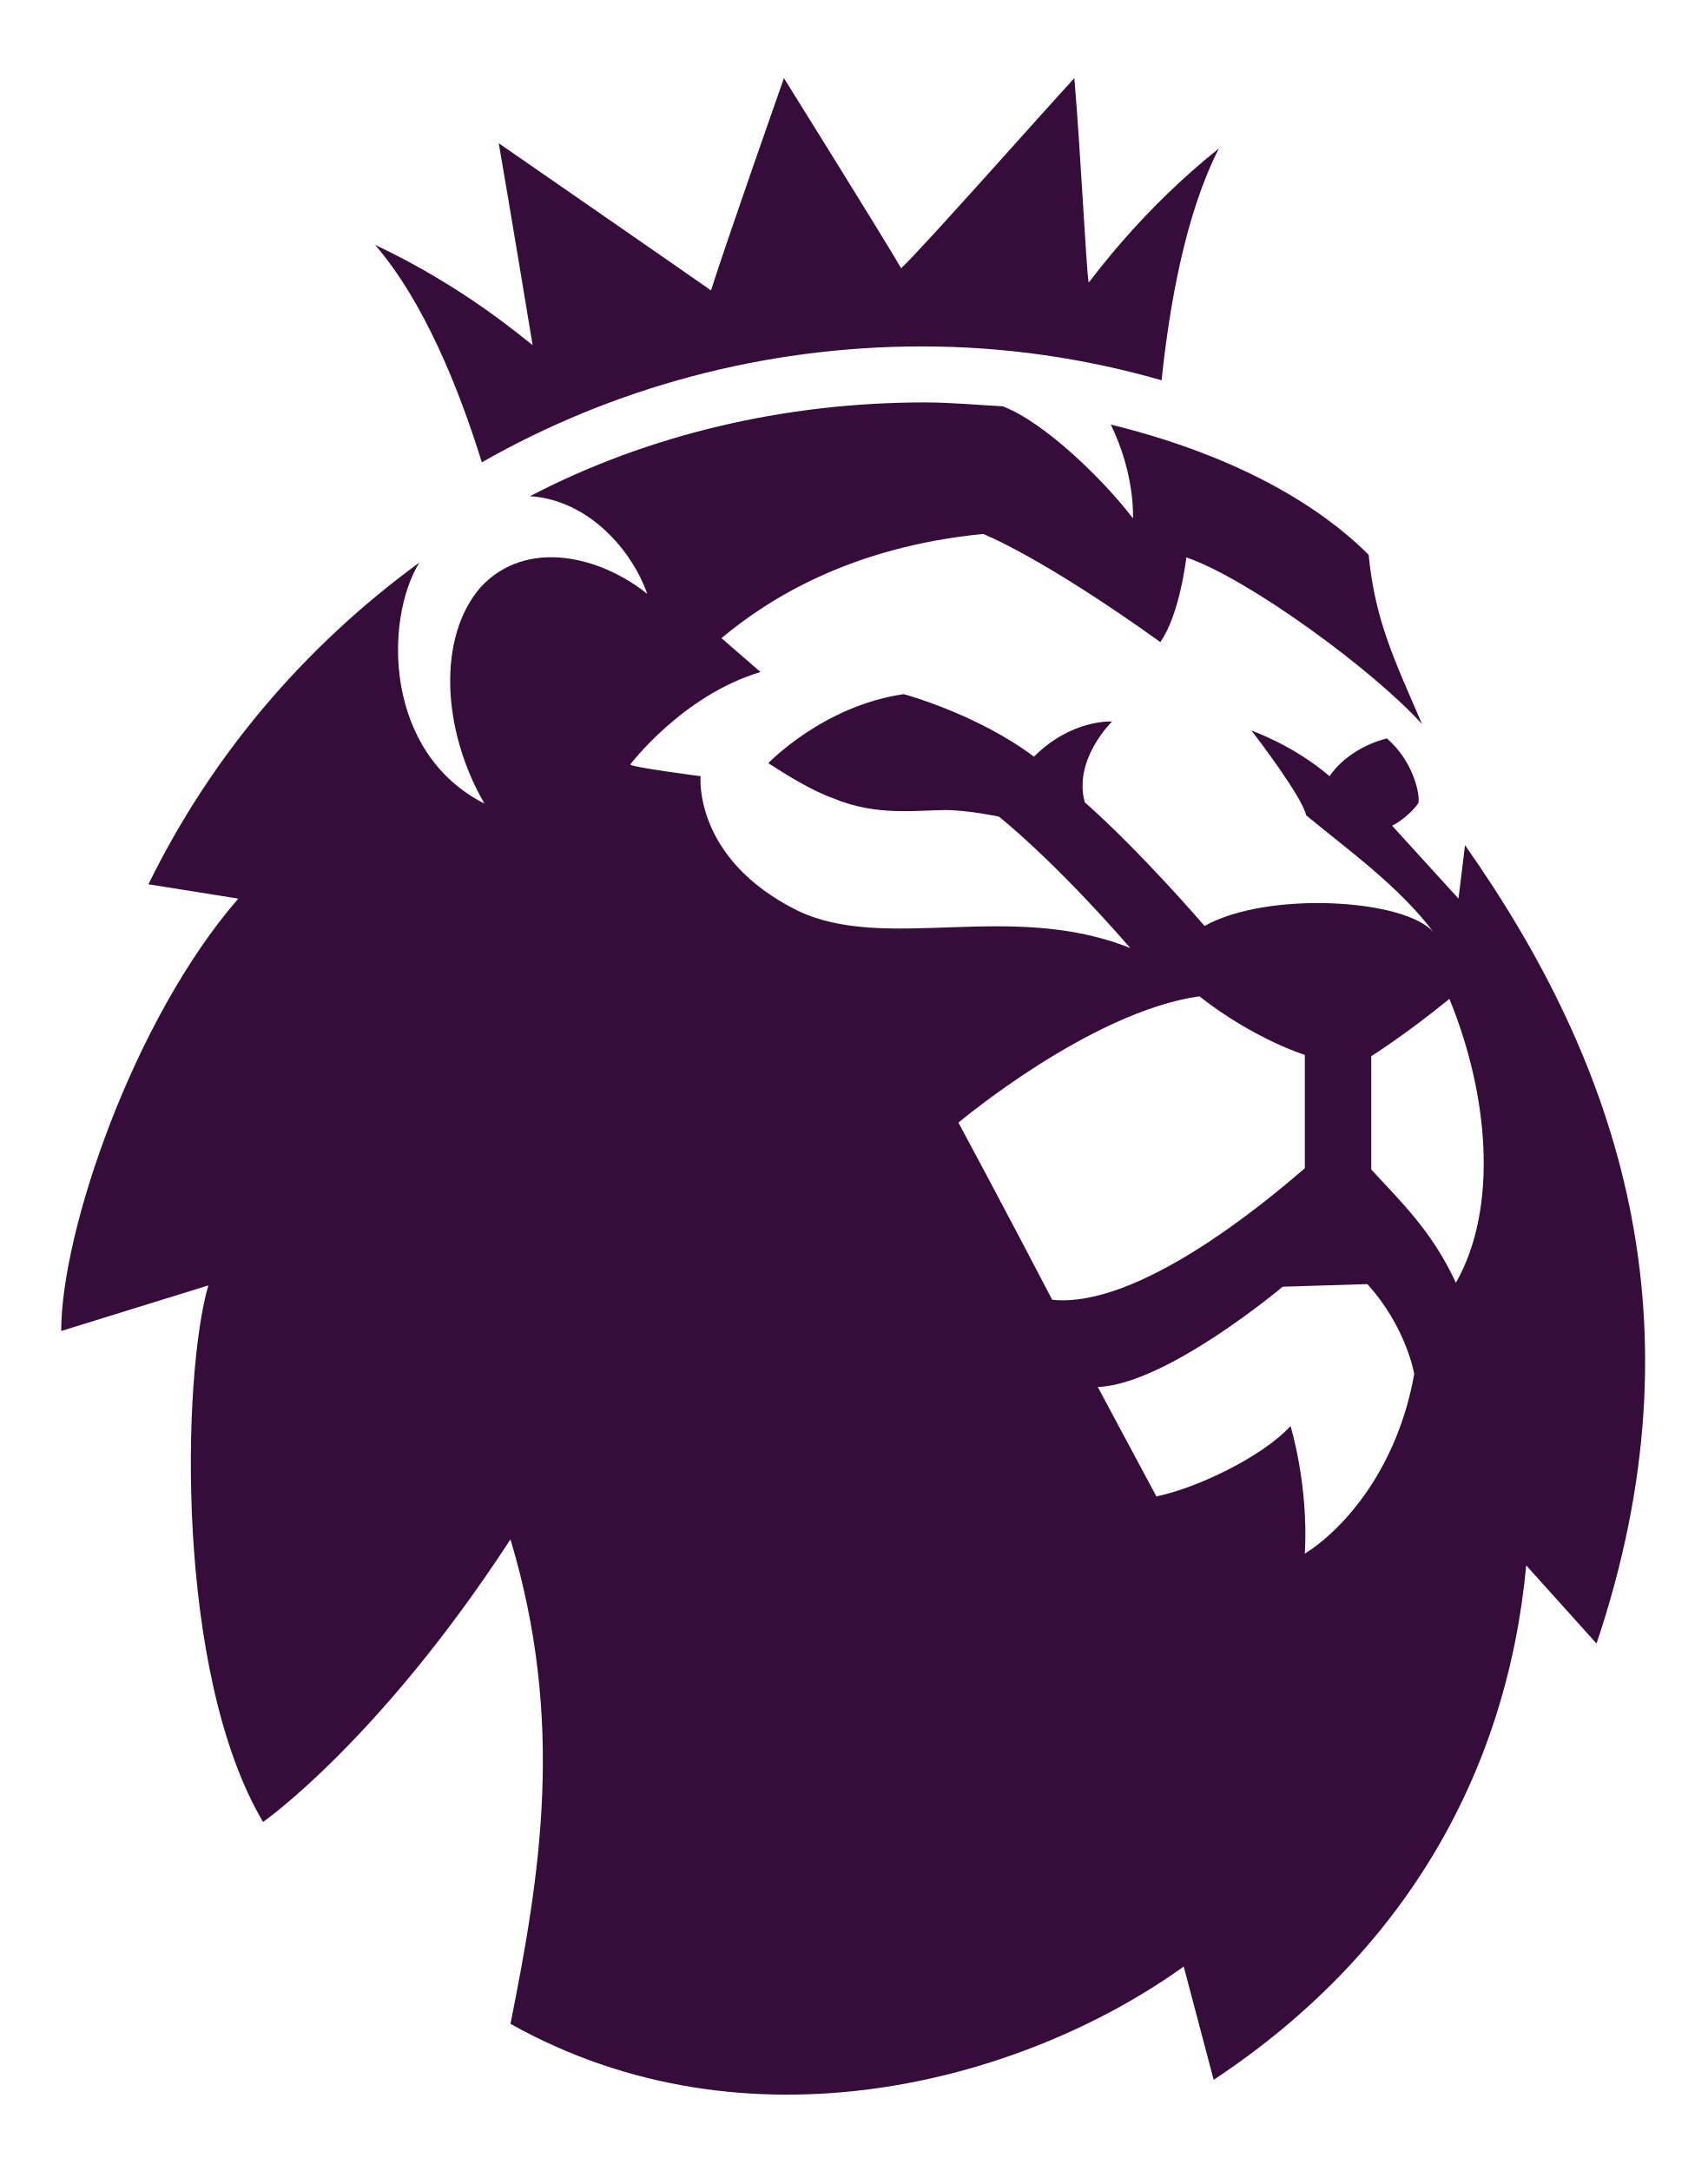
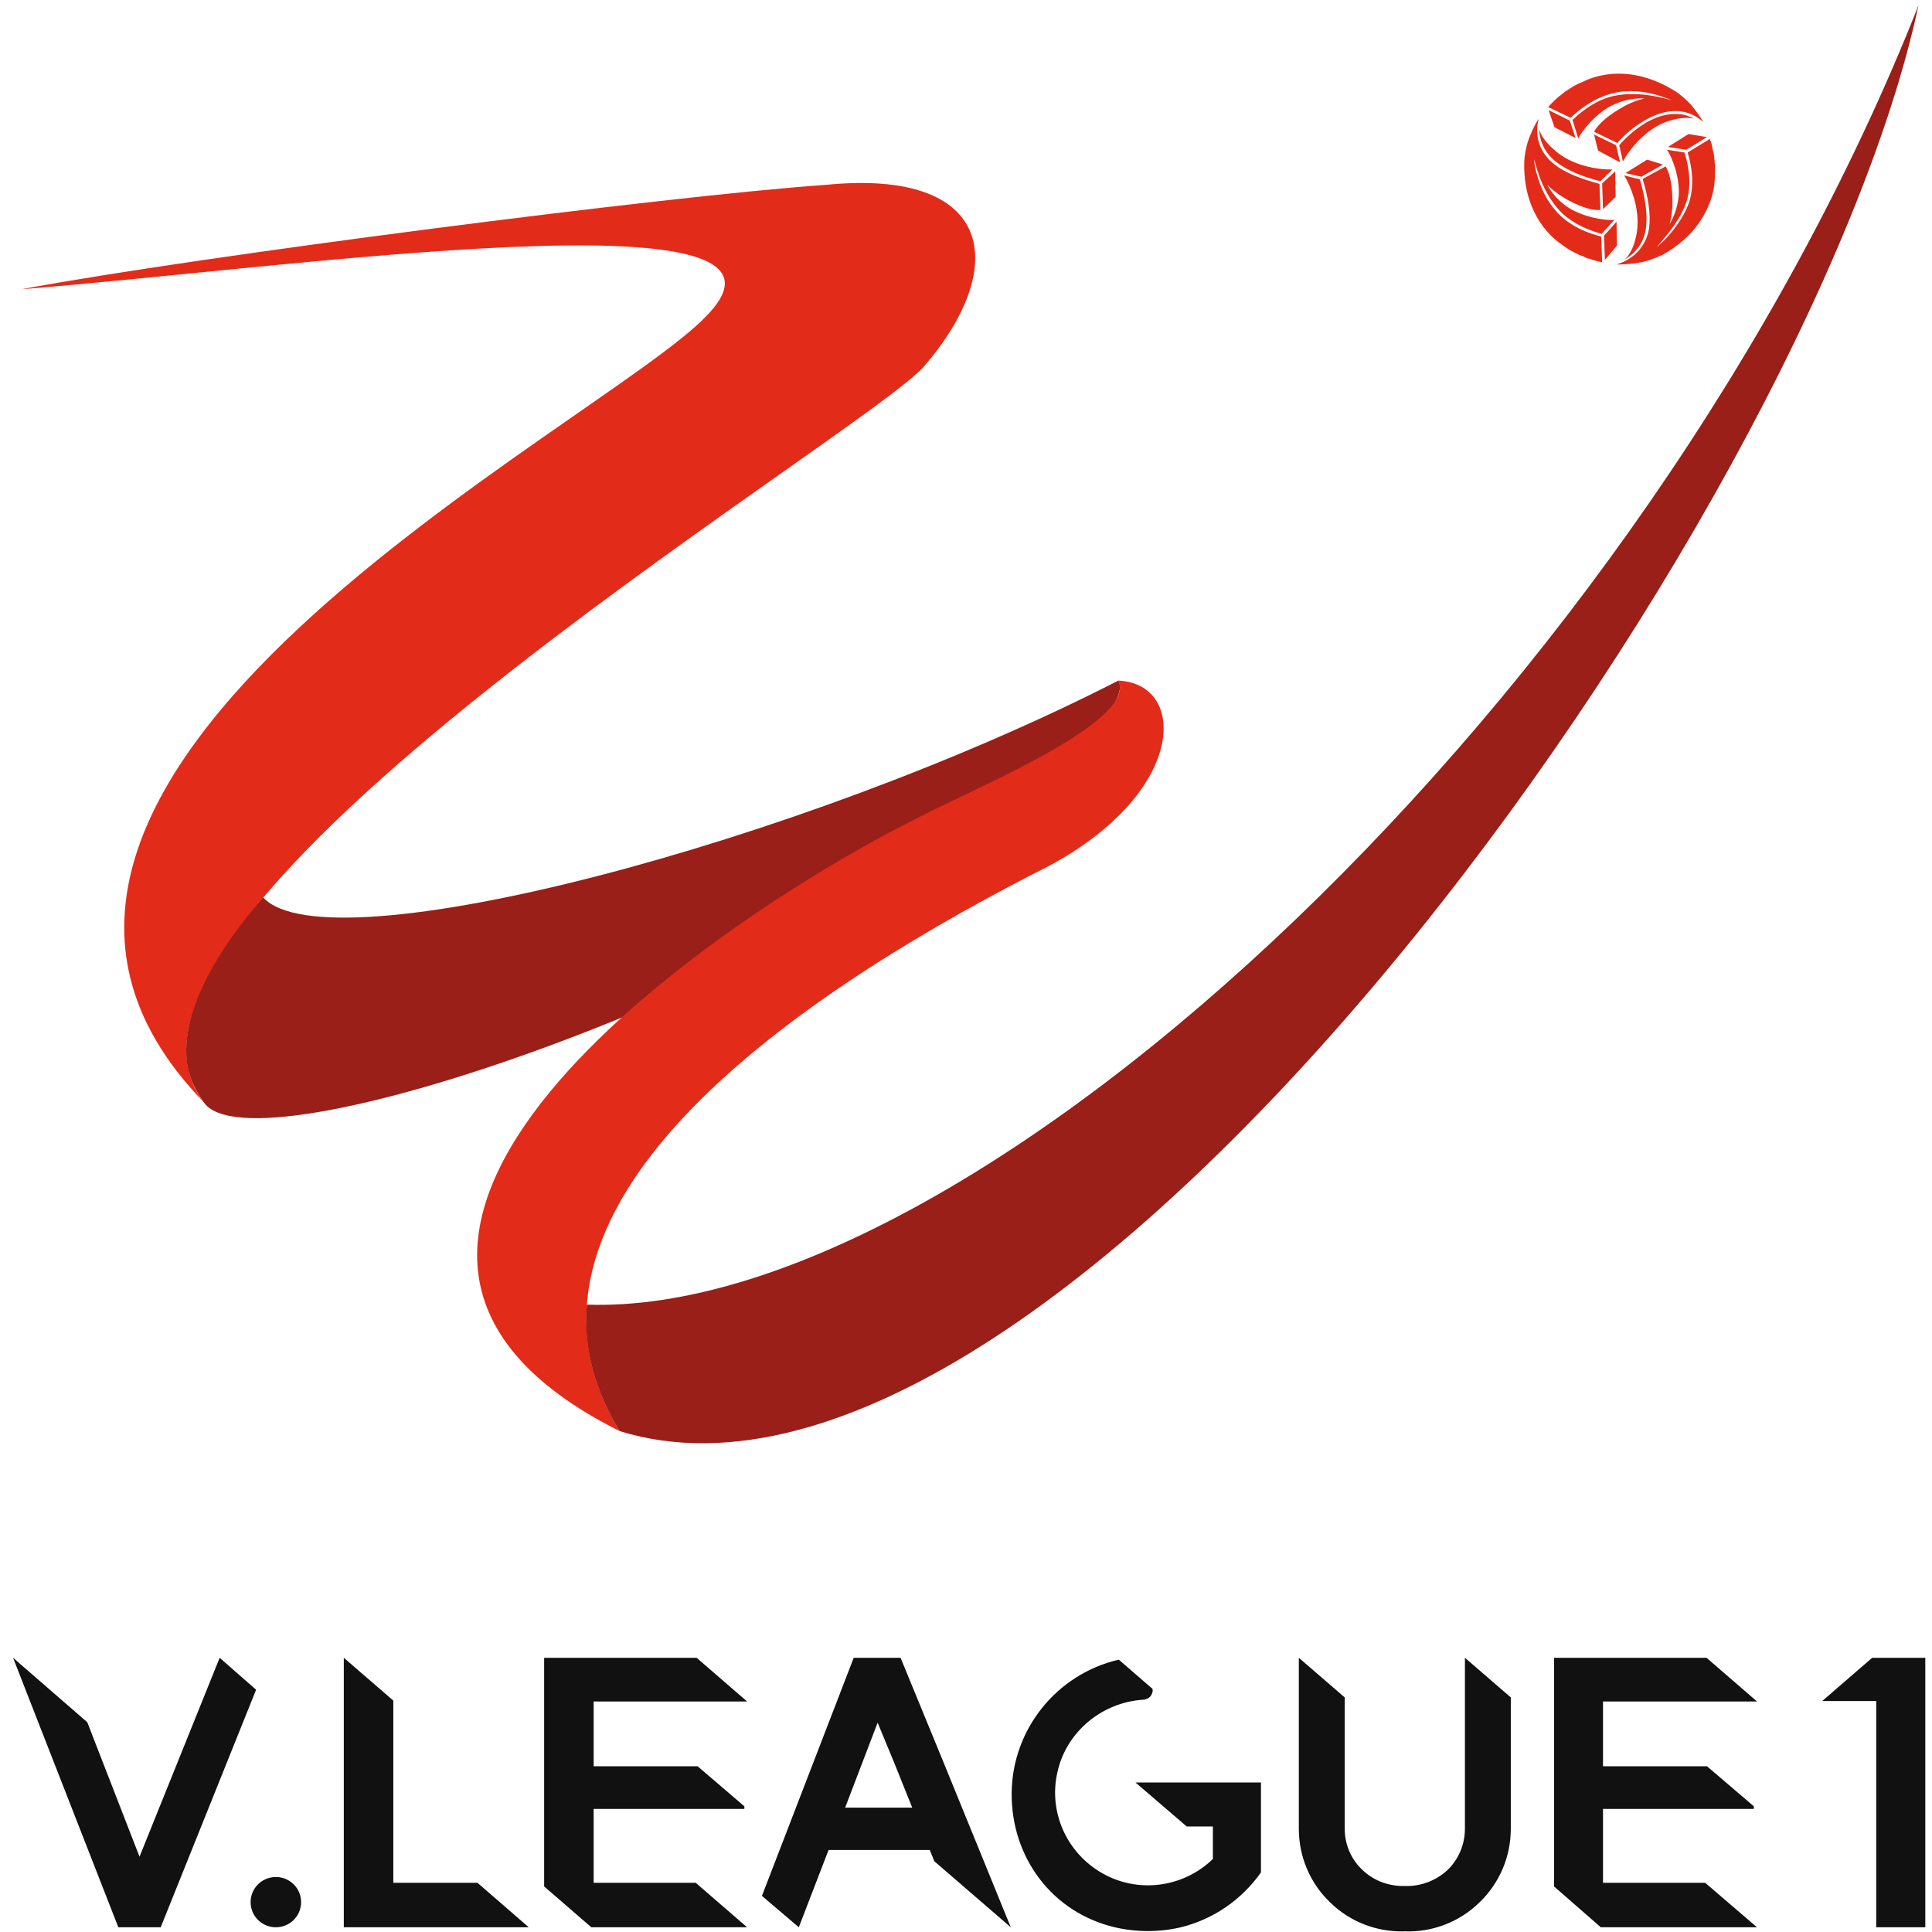
- <svg xmlns="http://www.w3.org/2000/svg" viewBox="0 0 131.1 166.7">
-   <path d="M28.8 18.8c6.8 3.2 11.3 7.1 12.1 7.7-.3-1.8-1.7-10.3-2.6-15.5 3.9 2.7 13.3 9.2 16.3 11.3C55.8 18.5 60.2 6 60.2 6s7.8 12.5 9 14.6C70.9 19 80.1 8.6 82.5 6c.5 5.9.9 14.5 1.1 15.7.5-.6 4.1-5.6 10-10.3-2.6 5.1-3.8 12.1-4.4 17.8-5.9-1.7-12.1-2.6-18.4-2.6-12.2 0-23.8 3.2-33.8 8.9-1.7-5.5-4.4-12.3-8.2-16.7zm93.8 107.4l-5.4-6c-1.5 16.1-9.5 29.9-24 39.5l-2.3-8.7c-12.4 8.9-33.5 14.6-51.7 4.4 2.3-11.5 4.2-23.2 0-37.2-10.1 15.5-19 21.7-19 21.7-6.8-11.5-6.2-34.4-4.2-41.2l-11.3 3.5c0-7.7 5.6-24 13.6-33.2l-6.9-1.1c4.8-9.8 11.9-18.2 20.8-24.7-2.7 4.4-2.7 14.6 5 18.5-3.3-5.7-3.6-12.8-.3-16.6 3.5-3.8 9.2-2.4 12.8.5-1.1-3.2-4.4-7.2-9-7.5 9-4.7 19.5-7.2 30.3-7.2 2.1 0 4.1.2 6 .3 3.2 1.2 7.8 5.7 10 8.6 0 0 .2-3.3-1.7-7.2 11.8 2.9 17.5 7.7 19.8 10 .5 5.1 2 8.1 4.1 13-3.8-4.2-13.4-11.2-18.1-12.8 0 0-.5 4.4-2 6.5-9.2-6.6-13.6-8.3-13.6-8.3-10.2 1-16.5 5-20.1 8l3 2.6c-6 1.8-10 7.1-10 7.1 0 .2 5.4.9 5.4.9s-.6 6.3 7.4 10.3c6.8 3.3 16.4-.8 25.6 2.9-6-6.9-10.1-10.1-10.1-10.1s-2.4-.5-4.1-.5c-2.1 0-5.3.5-8.6-.9-1.7-.6-3.6-1.8-5-2.7 0 0 4.2-4.4 10.4-5.3 0 0 5.6 1.5 10 4.8 2.9-2.9 6-2.7 6-2.7s-3 2.9-2.1 6.2c4.4 3.9 9.2 9.5 9.2 9.5 4.8-2.7 15.4-2.1 17.6.5-2.7-3.6-6.8-6.5-9.8-9-.3-1.4-3.8-6-4.2-6.5 0 0 3.2 1.1 6 3.5.8-1.2 2.4-2.4 4.4-2.9 2.1 1.8 2.6 4.5 2.4 5-.9 1.2-2 1.7-2 1.7L112 69l.5-4.1c11.9 16.9 18.4 36.6 10.1 61.3zm-22.4-36.5V81s-3.9-1.2-8.1-4.5c-8.4 1.2-18.5 9.7-18.5 9.7s3.5 6.5 7.2 13.6c6.6.7 16.4-7.5 19.4-10.1zm8.4 15.8s-.6-3.6-3.6-6.9l-6.5.2s-8.9 7.5-14.2 7.7l4.5 8.4c3-.6 8.1-3 10.3-5.4 0 0 1.4 4.5 1.1 9.8 3-1.9 7.1-6.5 8.4-13.8zm2.7-28.8c-3.3 2.7-6 4.4-6 4.4v8.7c2.4 2.6 4.7 4.8 6.5 8.7 3.3-5.8 2.5-14.5-.5-21.8z" fill="#360d3a" />
+ <svg xmlns="http://www.w3.org/2000/svg" viewBox="0 0 175 176" width="175" height="175">
+   <defs>
+     <clipPath clipPathUnits="userSpaceOnUse" id="cp1">
+       <path d="M-730 -554L954 -554L954 636L-730 636L-730 -554Z" />
+     </clipPath>
+   </defs>
+   <style>
+ 		tspan { white-space:pre }
+ 		.shp0 { fill: #e32b19 } 
+ 		.shp1 { fill: #991f18 } 
+ 		.shp2 { fill: #111111 } 
+ 	</style>
+   <g id="Clip-Path: Page 1" clip-path="url(#cp1)">
+     <g id="Page 1">
+       <path id="Path 5" class="shp0" d="M1.43 26.35C17.58 23.35 60.55 17.82 74.73 16.84C89.98 15.32 91.62 24.22 83.59 33.48C77.23 40.24 5.08 83.4 18.03 100.37C-10.63 70.77 54.76 38.6 63.95 28.68C74.94 17.25 25.86 24.42 1.43 26.35Z" />
+       <path id="Path 6" class="shp1" d="M18.03 100.37C22.42 107.13 71.86 89.75 92.69 72.17C94.29 70.86 102.73 64.34 101.38 62C72.56 76.76 29.39 88.19 23.48 81.76C20.98 84.59 16.27 90.65 16.47 96.06C16.51 97.58 17.05 99.01 18.03 100.37Z" />
+       <path id="Path 7" class="shp0" d="M101.38 62C107.9 62.29 107.65 72.87 93.59 79.63C71 91.27 43.7 110.32 55.95 130.37C21.56 113.15 64.28 83.93 82.93 74.59C87.69 72.05 103.14 65.81 101.38 62Z" />
+       <path id="Path 8" class="shp1" d="M174.27 0.48C149.39 63.52 88.3 120.04 52.96 118.85C52.59 122.83 53.78 126.88 55.95 130.37C96.09 142.79 164.19 47.54 174.27 0.48Z" />
+       <path id="Path 9" class="shp0" d="M153.04 14.09C152.99 13.88 152.95 13.76 152.95 13.76C152.99 13.88 153.04 14.09 153.04 14.09ZM150.86 21.88L150.86 21.92C151.07 21.71 152.01 20.73 152.83 18.97C152.87 18.88 152.91 18.8 152.95 18.72C152.95 18.72 152.95 18.68 152.99 18.68C153.28 17.86 153.36 17.16 153.32 15.98C153.28 15.44 153.16 14.66 153.04 14.09C153.2 14.91 153.49 16.96 152.91 18.6C152.38 20.2 151.15 21.55 150.86 21.88Z" />
+       <path id="Path 10" fill-rule="evenodd" class="shp0" d="M147.01 13.23C147.13 13.07 147.3 12.9 147.46 12.74C148.4 11.8 149.59 10.93 150.82 10.57C151.85 10.28 152.87 10.28 153.81 10.81C153.32 10.69 152.63 10.69 151.64 10.98C149.43 11.63 147.91 13.68 147.34 14.71L147.01 13.23ZM146.72 13.23L147.09 14.79L145.08 13.72L144.71 12.25L146.72 13.23ZM142.75 10.93C143.77 9.95 144.88 9.21 146.11 8.84C147.38 8.48 149.22 8.39 151.77 9.13C151.36 8.93 150.86 8.8 150.41 8.64C148.77 8.19 147.34 8.19 146.03 8.6C144.75 9.01 143.61 9.75 142.58 10.73L140.53 9.75C140.65 9.62 140.9 9.34 141.35 8.93C141.43 8.89 141.52 8.76 141.6 8.72C141.68 8.68 141.76 8.6 141.8 8.56C141.93 8.48 142.01 8.39 142.13 8.31C142.17 8.31 142.21 8.27 142.25 8.23C142.3 8.23 142.34 8.15 142.38 8.15C142.75 7.9 143.16 7.66 143.69 7.45C144.43 7.08 145.57 6.71 146.97 6.71C148.45 6.71 150.17 7.12 152.05 8.27C152.34 8.43 153.08 9.01 153.61 9.62C154.14 10.28 154.47 10.77 154.63 11.06L154.55 11.02C153.4 10.03 152.05 9.95 150.78 10.32C149.47 10.73 148.24 11.59 147.3 12.53C147.13 12.7 146.97 12.86 146.85 13.03L144.71 12C145.04 11.43 145.7 10.73 146.93 9.99C147.75 9.46 148.61 9.13 149.3 8.97C148.53 8.93 147.58 9.05 146.56 9.5C144.88 10.24 143.53 12.04 143.28 12.62L142.75 10.93ZM145.45 16.71L146.64 15.61L146.68 17.94L145.53 19.05L145.45 16.71ZM145.41 21.3C144.06 20.94 142.87 20.36 141.88 19.5C141.15 18.8 140.33 17.7 139.71 16.02L139.71 15.94L139.67 15.94L139.67 15.85C139.51 15.44 139.38 14.99 139.26 14.5C139.26 14.99 139.38 15.44 139.51 15.89C139.96 17.53 140.7 18.76 141.72 19.71C142.71 20.61 143.93 21.18 145.37 21.55L145.45 23.89C145.29 23.85 144.92 23.8 144.26 23.56C144.18 23.56 144.06 23.52 143.97 23.48C143.89 23.44 143.81 23.39 143.73 23.35C143.61 23.31 143.48 23.27 143.36 23.23C143.32 23.19 143.28 23.19 143.24 23.15C143.2 23.15 143.12 23.11 143.07 23.07C142.71 22.9 142.25 22.66 141.8 22.29C140.41 21.39 138.2 18.97 138.36 14.66C138.36 14.38 138.48 13.43 138.77 12.66C139.22 11.47 139.63 10.85 139.67 10.85C139.22 12.49 139.88 13.97 140.98 14.87C142.05 15.77 143.57 16.3 145.21 16.75L145.29 19.13C144.67 19.17 143.73 18.97 142.42 18.27C141.6 17.82 140.94 17.33 140.45 16.84C140.82 17.49 141.35 18.19 142.21 18.8C143.69 19.83 145.9 20.12 146.56 20.03L145.41 21.3ZM145.29 16.51C143.69 16.1 142.21 15.53 141.15 14.66C140.33 13.97 139.79 13.07 139.71 11.8C139.88 12.29 140.2 12.86 140.98 13.56C142.66 15.16 145.25 15.48 146.39 15.44L145.29 16.51ZM145.62 21.47L146.76 20.2L146.8 22.37L145.7 23.68L145.62 21.47ZM155 12.49L154.39 12.86L153.12 13.64L151.44 13.39L153.32 12.21L155 12.49ZM149.71 20.89C149.92 19.5 149.63 17.94 149.14 16.3L151.23 15.16C151.56 15.69 151.81 16.59 151.85 18.03C151.89 18.93 151.77 19.75 151.6 20.4C151.97 19.79 152.3 18.97 152.42 17.9C152.58 16.18 151.77 14.21 151.36 13.64L152.95 13.89C153.45 15.53 153.53 16.88 153.2 18.15C152.87 19.3 152.18 20.4 151.19 21.59L151.11 21.71L151.03 21.75L150.99 21.84L150.41 22.53C151.85 21.35 153.08 19.5 153.45 18.19C153.77 16.92 153.73 15.53 153.24 13.89L155.25 12.66C155.33 12.82 155.46 13.15 155.54 13.72C155.58 13.84 155.62 13.97 155.62 14.05C155.62 14.13 155.66 14.21 155.66 14.34C155.66 14.46 155.7 14.54 155.7 14.71L155.7 14.83C155.7 14.91 155.74 14.99 155.74 14.99C155.74 15.44 155.74 15.94 155.7 16.51C155.58 18.19 154.59 21.26 150.78 23.31L150.78 23.27C150.49 23.44 149.63 23.8 148.81 23.93C147.54 24.13 146.76 24.09 146.76 24.09C148.45 23.6 149.47 22.29 149.71 20.89ZM149.02 16.1L147.58 15.77L149.55 14.54L150.99 14.99L149.02 16.1ZM147.46 15.98L148.89 16.34C149.35 17.94 149.63 19.5 149.43 20.85C149.26 21.96 148.69 22.94 147.5 23.64C147.87 23.31 148.28 22.7 148.53 21.59C149.06 19.34 148.08 17 147.46 15.98ZM140.57 10.03L142.5 10.98L143.03 12.57L141.11 11.59L140.57 10.03Z" />
+       <path id="Path 11" fill-rule="evenodd" class="shp2" d="M14.14 175.57L10.28 175.57L0.69 151.02L7.45 156.89L12.21 169.14L19.51 151.02L22.83 153.93L14.14 175.57ZM35.33 171.52L43 171.52L47.67 175.57L30.82 175.57L30.82 151.02L35.33 154.92L35.33 171.52ZM24.63 175.57C23.36 175.57 22.33 174.55 22.33 173.28C22.33 172.01 23.36 170.99 24.63 170.99C25.9 170.99 26.93 172.01 26.93 173.28C26.93 174.55 25.9 175.57 24.63 175.57ZM53.58 160.9L63.05 160.9L67.31 164.55L67.31 164.79L53.58 164.79L53.58 171.52L62.88 171.52L67.56 175.57L53.37 175.57L49.07 171.85L49.07 151.02L62.96 151.02L67.56 155L53.58 155L53.58 160.9ZM104.29 154.55C104.13 154.71 103.88 154.84 103.63 154.84C99.9 155.08 96.66 157.75 95.84 161.39C94.98 165.04 96.66 168.81 99.94 170.66C103.18 172.5 107.28 171.97 109.99 169.35L109.99 166.39L107.61 166.39L102.94 162.38L114.37 162.38L114.37 170.57C112.61 173.07 110.03 174.84 107.08 175.57C105.11 176.03 103.02 176.03 101.05 175.57C95.35 174.22 91.62 169.22 91.66 163.36C91.7 157.54 95.76 152.5 101.42 151.19L104.49 153.85C104.54 154.1 104.45 154.34 104.29 154.55ZM134.26 173.32C132.46 175.08 130 176.03 127.5 175.94C124.95 176.03 122.49 175.08 120.69 173.32C118.84 171.56 117.82 169.14 117.82 166.6L117.82 151.02L122 154.63L122 166.6C122 168.03 122.58 169.39 123.64 170.37C124.67 171.35 126.06 171.85 127.5 171.81C128.89 171.85 130.28 171.35 131.35 170.37C132.37 169.39 132.95 168.03 132.95 166.6L132.95 151.02L137.13 154.63L137.13 166.6C137.13 169.14 136.1 171.56 134.26 173.32ZM145.53 160.9L155 160.9L159.27 164.55L159.27 164.79L145.53 164.79L145.53 171.52L154.84 171.52L159.56 175.57L145.33 175.57L141.07 171.85L141.07 151.02L154.96 151.02L159.56 155L145.53 155L145.53 160.9ZM174.89 175.57L170.42 175.57L170.42 154.96L165.5 154.96L170.05 151.02L174.89 151.02L174.89 175.57ZM91.58 175.57L84.61 169.55L84.2 168.53L74.98 168.53L72.27 175.57L68.91 172.71L77.27 151.02L81.54 151.02L85.55 160.78L81.04 160.78L79.45 156.93L76.49 164.67L82.6 164.67L81.04 160.78L85.55 160.78L91.58 175.57ZM103.63 154.84L104.49 153.85L103.63 154.84Z" />
+     </g>
+   </g>
</svg>
